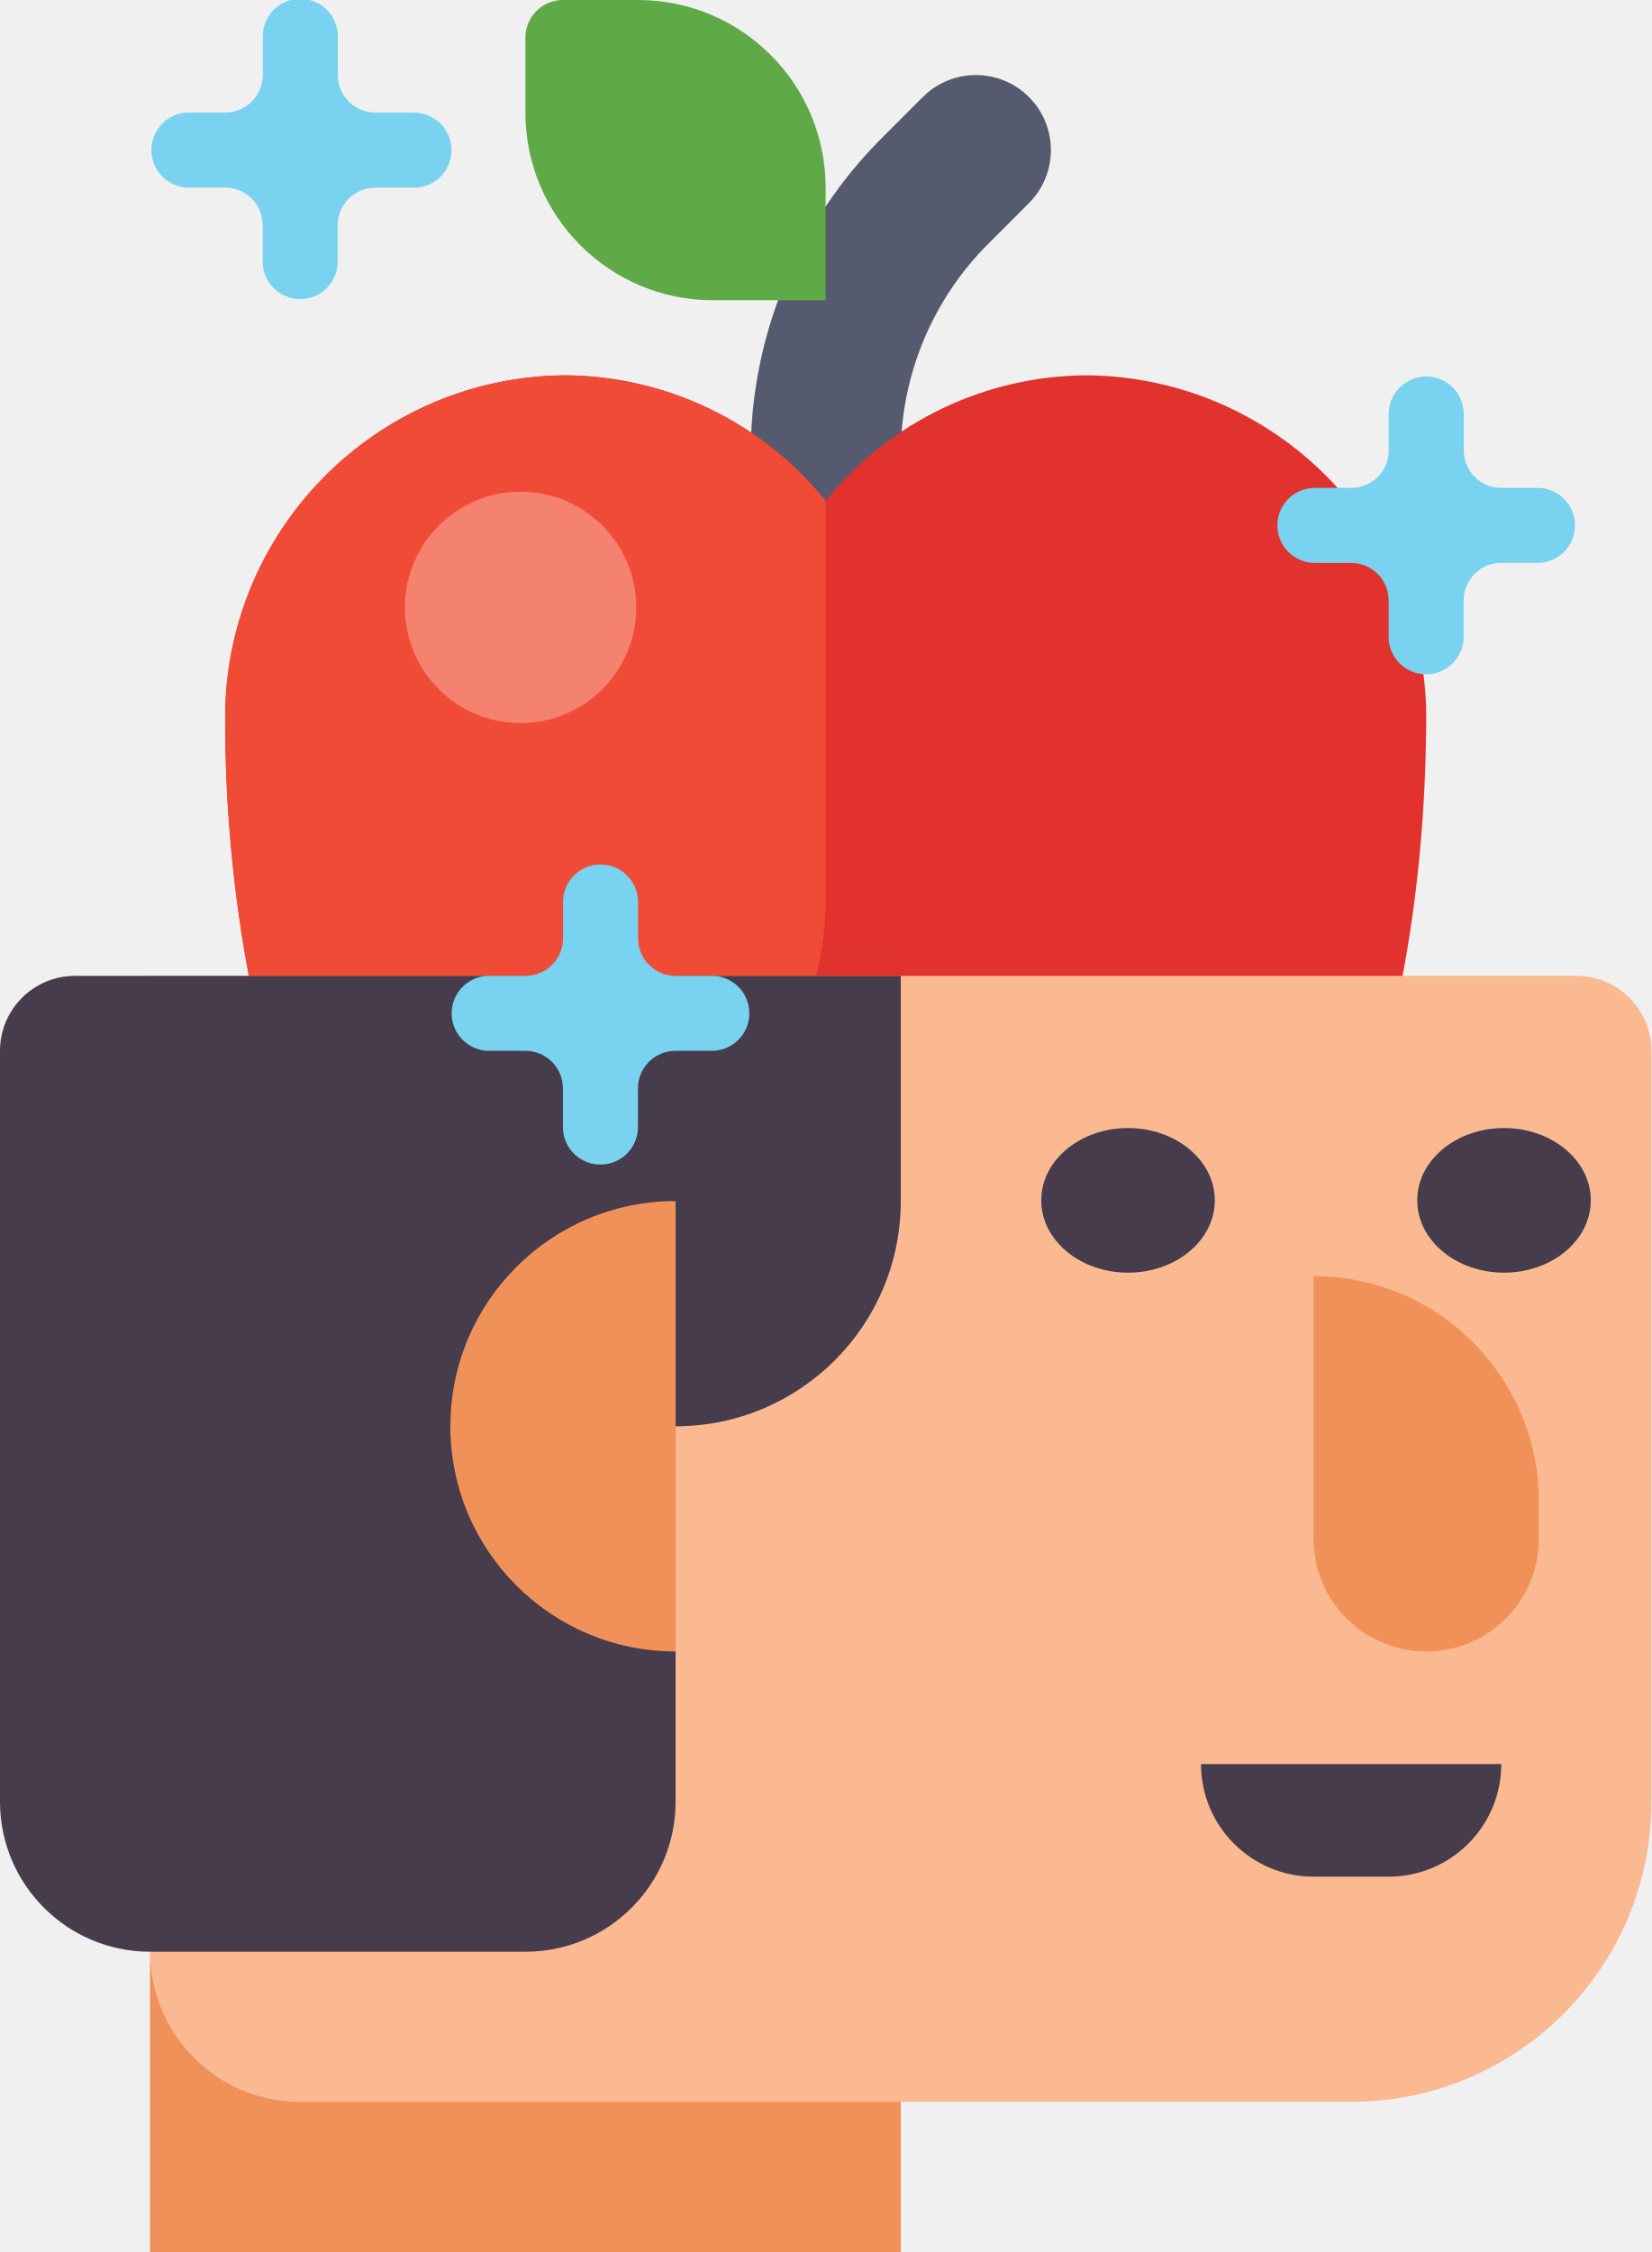
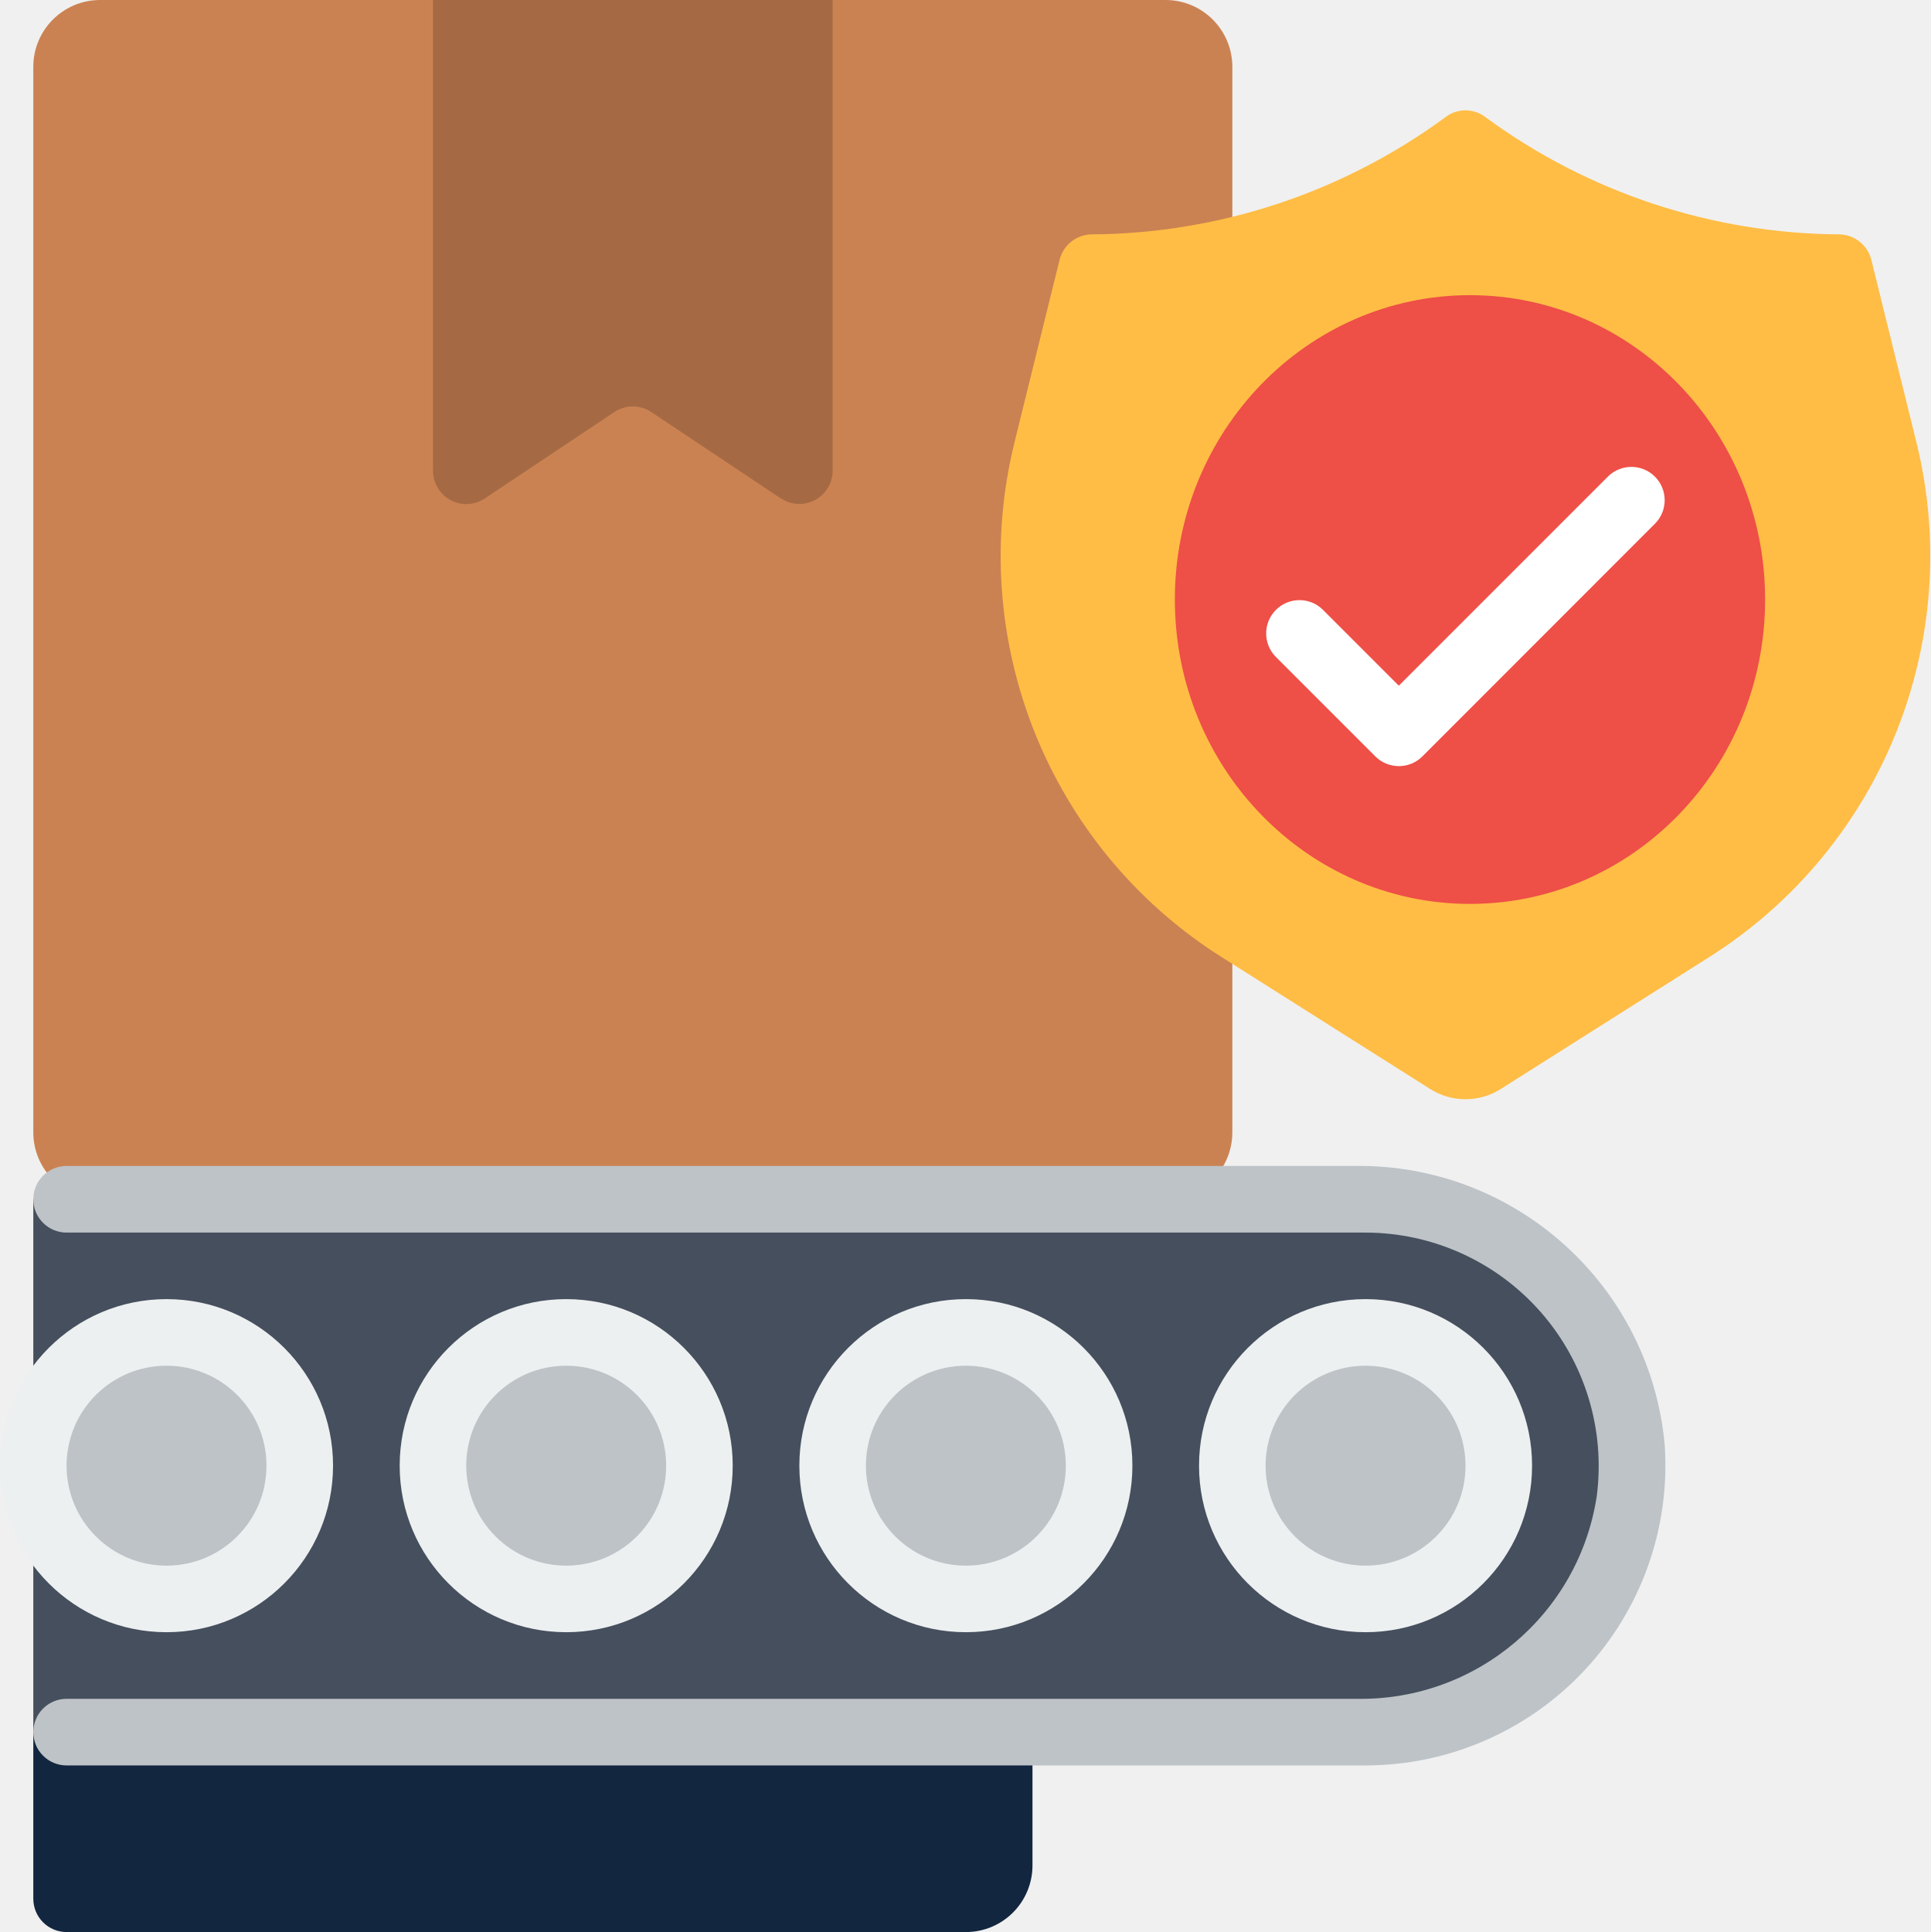
- <svg xmlns="http://www.w3.org/2000/svg" width="90.261" height="123.083" viewBox="0 0 90.261 123.083">
-   <g id="Grupo_1102949" data-name="Grupo 1102949" transform="translate(-80 -16)">
-     <g id="Grupo_1102954" data-name="Grupo 1102954" transform="translate(92.309 16)">
-       <g id="Grupo_1102949-2" data-name="Grupo 1102949" transform="translate(28.719 4.103)">
-         <path id="Trazado_913030" data-name="Trazado 913030" d="M244.1,58.668a4.1,4.1,0,0,1-4.1-4.1v-1.76A24.455,24.455,0,0,1,247.21,35.4l2.2-2.2a4.1,4.1,0,0,1,5.8,5.8l-2.2,2.2a16.3,16.3,0,0,0-4.807,11.6v1.76A4.1,4.1,0,0,1,244.1,58.668Z" transform="translate(-240 -32)" fill="#555a6e" />
-       </g>
-       <g id="Grupo_1102950" data-name="Grupo 1102950" transform="translate(16.41 0)">
-         <path id="Trazado_913031" data-name="Trazado 913031" d="M194.051,16h4.1a10.257,10.257,0,0,1,10.257,10.257v6.154h-6.154A10.257,10.257,0,0,1,192,22.154v-4.1A2.051,2.051,0,0,1,194.051,16Z" transform="translate(-192 -16)" fill="#5faa46" />
-       </g>
-       <g id="Grupo_1102951" data-name="Grupo 1102951" transform="translate(0 20.514)">
-         <path id="Trazado_913032" data-name="Trazado 913032" d="M193.646,114.885A18.716,18.716,0,0,0,175.12,96a18.424,18.424,0,0,0-14.3,6.862A18.423,18.423,0,0,0,146.529,96,18.717,18.717,0,0,0,128,114.885c.092,18.807,6.318,32.452,13.578,38.756a12.27,12.27,0,0,0,8.5,3.889q.243.012.486.012a12.246,12.246,0,0,0,6.187-1.667,8.1,8.1,0,0,1,8.14,0,12.246,12.246,0,0,0,6.187,1.667q.242,0,.486-.012a12.269,12.269,0,0,0,8.5-3.889C187.328,147.338,193.554,133.692,193.646,114.885Z" transform="translate(-128.003 -96.001)" fill="#e1322d" />
-       </g>
-       <g id="Grupo_1102952" data-name="Grupo 1102952" transform="translate(0 20.514)">
-         <path id="Trazado_913033" data-name="Trazado 913033" d="M160.824,124.719V102.862A18.423,18.423,0,0,0,146.529,96,18.717,18.717,0,0,0,128,114.884a74,74,0,0,0,2.215,18.067,16.41,16.41,0,0,0,30.606-8.232Z" transform="translate(-128.003 -96)" fill="#f04b37" />
-       </g>
-       <g id="Grupo_1102953" data-name="Grupo 1102953" transform="translate(9.822 26.875)">
-         <circle id="Elipse_11535" data-name="Elipse 11535" cx="6.323" cy="6.323" r="6.323" transform="translate(0 0)" fill="#f5826e" />
-       </g>
+ <svg xmlns="http://www.w3.org/2000/svg" id="Page-1" width="90.762" height="90.833" viewBox="0 0 90.762 90.833">
+   <g id="_028---Approve-Product" data-name="028---Approve-Product">
+     <path id="Shape" d="M1,36H63.643a12.529,12.529,0,1,1,0,25.057H1Z" transform="translate(0.566 20.379)" fill="#464f5d" />
+     <path id="Shape-2" data-name="Shape" d="M1,52H47.982v6.264A3.132,3.132,0,0,1,44.85,61.4H2.566A1.566,1.566,0,0,1,1,59.83Z" transform="translate(0.566 29.436)" fill="#12263f" />
+     <g id="Grupo_1103379" data-name="Grupo 1103379" transform="translate(1.469 62.446)">
+       <circle id="Oval" cx="6.505" cy="6.505" r="6.505" transform="translate(56.374 0)" fill="#bdc3c7" />
+       <circle id="Oval-2" data-name="Oval" cx="6.505" cy="6.505" r="6.505" transform="translate(37.294 0)" fill="#bdc3c7" />
+       <ellipse id="Oval-3" data-name="Oval" cx="6.071" cy="6.505" rx="6.071" ry="6.505" transform="translate(19.081 0)" fill="#bdc3c7" />
+       <circle id="Oval-4" data-name="Oval" cx="6.505" cy="6.505" r="6.505" transform="translate(0 0)" fill="#bdc3c7" />
    </g>
-     <g id="Grupo_1102955" data-name="Grupo 1102955" transform="translate(149.747 36.514)">
-       <path id="Trazado_913034" data-name="Trazado 913034" d="M366.36,102.154h-2.051a2.051,2.051,0,0,1-2.051-2.051V98.051a2.051,2.051,0,0,0-4.1,0V100.1a2.051,2.051,0,0,1-2.051,2.051h-2.051a2.051,2.051,0,0,0,0,4.1H356.1a2.051,2.051,0,0,1,2.051,2.051v2.051a2.051,2.051,0,0,0,4.1,0v-2.051a2.051,2.051,0,0,1,2.051-2.051h2.051a2.051,2.051,0,0,0,0-4.1Z" transform="translate(-352 -96)" fill="#78d2f0" />
-     </g>
-     <g id="Grupo_1102956" data-name="Grupo 1102956" transform="translate(88.206 16)">
-       <path id="Trazado_913035" data-name="Trazado 913035" d="M126.36,22.154h-2.051a2.051,2.051,0,0,1-2.051-2.051V18.051a2.051,2.051,0,1,0-4.1,0V20.1a2.051,2.051,0,0,1-2.051,2.051h-2.051a2.051,2.051,0,0,0,0,4.1H116.1a2.051,2.051,0,0,1,2.051,2.051V30.36a2.051,2.051,0,0,0,4.1,0V28.308a2.051,2.051,0,0,1,2.051-2.051h2.051a2.051,2.051,0,1,0,0-4.1Z" transform="translate(-112 -16)" fill="#78d2f0" />
-     </g>
-     <g id="Grupo_1102965" data-name="Grupo 1102965" transform="translate(80 69.336)">
-       <g id="Grupo_1102957" data-name="Grupo 1102957" transform="translate(8.206)">
-         <path id="Trazado_913036" data-name="Trazado 913036" d="M189.953,224H112v69.747h41.028v-8.206h24.617a16.411,16.411,0,0,0,16.411-16.411V228.1A4.1,4.1,0,0,0,189.953,224Z" transform="translate(-112 -224)" fill="#fab991" />
-       </g>
-       <g id="Grupo_1102958" data-name="Grupo 1102958" transform="translate(65.644 43.079)">
-         <path id="Trazado_913037" data-name="Trazado 913037" d="M342.154,398.154h4.1A6.154,6.154,0,0,0,352.411,392H336A6.154,6.154,0,0,0,342.154,398.154Z" transform="translate(-336 -392)" fill="#463c4b" />
-       </g>
-       <g id="Grupo_1102959" data-name="Grupo 1102959" transform="translate(0)">
-         <path id="Trazado_913038" data-name="Trazado 913038" d="M84.1,224a4.1,4.1,0,0,0-4.1,4.1V269.13a8.206,8.206,0,0,0,8.206,8.206h20.514a8.206,8.206,0,0,0,8.206-8.206V248.617a12.308,12.308,0,0,0,12.308-12.308V224Z" transform="translate(-80 -224)" fill="#463c4b" />
-       </g>
-       <g id="Grupo_1102960" data-name="Grupo 1102960" transform="translate(24.617 12.308)">
-         <path id="Trazado_913039" data-name="Trazado 913039" d="M188.308,272a12.308,12.308,0,0,0,0,24.617Z" transform="translate(-176 -272)" fill="#f0915a" />
-       </g>
-       <g id="Grupo_1102961" data-name="Grupo 1102961" transform="translate(8.206 53.336)">
-         <path id="Trazado_913040" data-name="Trazado 913040" d="M153.028,448.411H112V432a8.206,8.206,0,0,0,8.206,8.206h32.822Z" transform="translate(-112 -432)" fill="#f0915a" />
-       </g>
-       <g id="Grupo_1102962" data-name="Grupo 1102962" transform="translate(71.798 16.411)">
-         <path id="Trazado_913041" data-name="Trazado 913041" d="M366.154,308.514A6.154,6.154,0,0,1,360,302.36V288a12.308,12.308,0,0,1,12.308,12.308v2.051A6.154,6.154,0,0,1,366.154,308.514Z" transform="translate(-360 -288)" fill="#f0915a" />
-       </g>
-       <g id="Grupo_1102963" data-name="Grupo 1102963" transform="translate(77.462 8.317)">
-         <ellipse id="Elipse_11536" data-name="Elipse 11536" cx="4.743" cy="3.952" rx="4.743" ry="3.952" transform="translate(0 0)" fill="#463c4b" />
-       </g>
-       <g id="Grupo_1102964" data-name="Grupo 1102964" transform="translate(56.912 8.317)">
-         <ellipse id="Elipse_11537" data-name="Elipse 11537" cx="4.743" cy="3.952" rx="4.743" ry="3.952" transform="translate(0 0)" fill="#463c4b" />
-       </g>
-     </g>
-     <g id="Grupo_1102966" data-name="Grupo 1102966" transform="translate(104.617 63.182)">
-       <path id="Trazado_913042" data-name="Trazado 913042" d="M190.36,206.154h-2.051a2.051,2.051,0,0,1-2.051-2.051v-2.051a2.051,2.051,0,0,0-4.1,0V204.1a2.051,2.051,0,0,1-2.051,2.051h-2.051a2.051,2.051,0,0,0,0,4.1H180.1a2.051,2.051,0,0,1,2.051,2.051v2.051a2.051,2.051,0,1,0,4.1,0v-2.051a2.051,2.051,0,0,1,2.051-2.051h2.051a2.051,2.051,0,0,0,0-4.1Z" transform="translate(-176 -200)" fill="#78d2f0" />
-     </g>
+     <path id="Shape-3" data-name="Shape" d="M43.83,54.661a7.83,7.83,0,1,1,7.83-7.83A7.83,7.83,0,0,1,43.83,54.661Zm0-12.529a4.7,4.7,0,1,0,4.7,4.7A4.7,4.7,0,0,0,43.83,42.132Z" transform="translate(20.379 22.077)" fill="#ecf0f1" />
+     <path id="Shape-4" data-name="Shape" d="M31.83,54.661a7.83,7.83,0,1,1,7.83-7.83A7.83,7.83,0,0,1,31.83,54.661Zm0-12.529a4.7,4.7,0,1,0,4.7,4.7A4.7,4.7,0,0,0,31.83,42.132Z" transform="translate(13.586 22.077)" fill="#ecf0f1" />
+     <path id="Shape-5" data-name="Shape" d="M19.83,54.661a7.83,7.83,0,1,1,7.83-7.83A7.83,7.83,0,0,1,19.83,54.661Zm0-12.529a4.7,4.7,0,1,0,4.7,4.7A4.7,4.7,0,0,0,19.83,42.132Z" transform="translate(6.793 22.077)" fill="#ecf0f1" />
+     <path id="Shape-6" data-name="Shape" d="M7.83,54.661a7.83,7.83,0,1,1,7.83-7.83A7.83,7.83,0,0,1,7.83,54.661Zm0-12.529a4.7,4.7,0,1,0,4.7,4.7A4.7,4.7,0,0,0,7.83,42.132Z" transform="translate(0 22.077)" fill="#ecf0f1" />
+     <path id="Shape-7" data-name="Shape" d="M57.379,45.307v7.94a3.142,3.142,0,0,1-3.132,3.132H4.132A3.142,3.142,0,0,1,1,53.247V3.132A3.142,3.142,0,0,1,4.132,0H54.247a3.142,3.142,0,0,1,3.132,3.132Z" transform="translate(0.566)" fill="#cb8252" />
+     <path id="Shape-8" data-name="Shape" d="M29.358,23.435l-6.092-4.062a1.566,1.566,0,0,0-1.738,0l-6.092,4.062A1.566,1.566,0,0,1,13,22.13V0H31.793V22.13a1.566,1.566,0,0,1-2.435,1.3Z" transform="translate(7.359)" fill="#a56a43" />
+     <path id="Shape-9" data-name="Shape" d="M53.559,49.323l9.882-6.252a22.312,22.312,0,0,0,9.65-24.2L70.98,10.328a1.579,1.579,0,0,0-1.494-1.184,28.407,28.407,0,0,1-16.632-5.5,1.543,1.543,0,0,0-1.911,0,28.407,28.407,0,0,1-16.632,5.5,1.579,1.579,0,0,0-1.494,1.184l-2.111,8.546a22.312,22.312,0,0,0,9.65,24.2l9.882,6.25a3.1,3.1,0,0,0,3.32,0Z" transform="translate(17.008 1.875)" fill="#ffbd45" />
+     <ellipse id="Oval-5" data-name="Oval" cx="13.877" cy="14.31" rx="13.877" ry="14.31" transform="translate(55.242 13.877)" fill="#ee4f47" />
+     <path id="Shape-10" data-name="Shape" d="M44.257,28.088a1.566,1.566,0,0,1-1.107-.459l-4.7-4.7a1.566,1.566,0,0,1,2.214-2.214l3.591,3.591,9.855-9.855a1.566,1.566,0,0,1,2.214,2.214L45.365,27.629A1.566,1.566,0,0,1,44.257,28.088Z" transform="translate(21.518 7.932)" fill="#fff" />
+     <path id="Shape-11" data-name="Shape" d="M2.566,60.058H63.261a11.219,11.219,0,0,0,11.252-9.52,10.977,10.977,0,0,0-10.87-12.4H2.566a1.566,1.566,0,1,1,0-3.132H63.145A14.427,14.427,0,0,1,77.71,48.129,14.109,14.109,0,0,1,63.643,63.19H2.566a1.566,1.566,0,1,1,0-3.132Z" transform="translate(0.566 19.812)" fill="#bdc3c7" />
  </g>
</svg>
